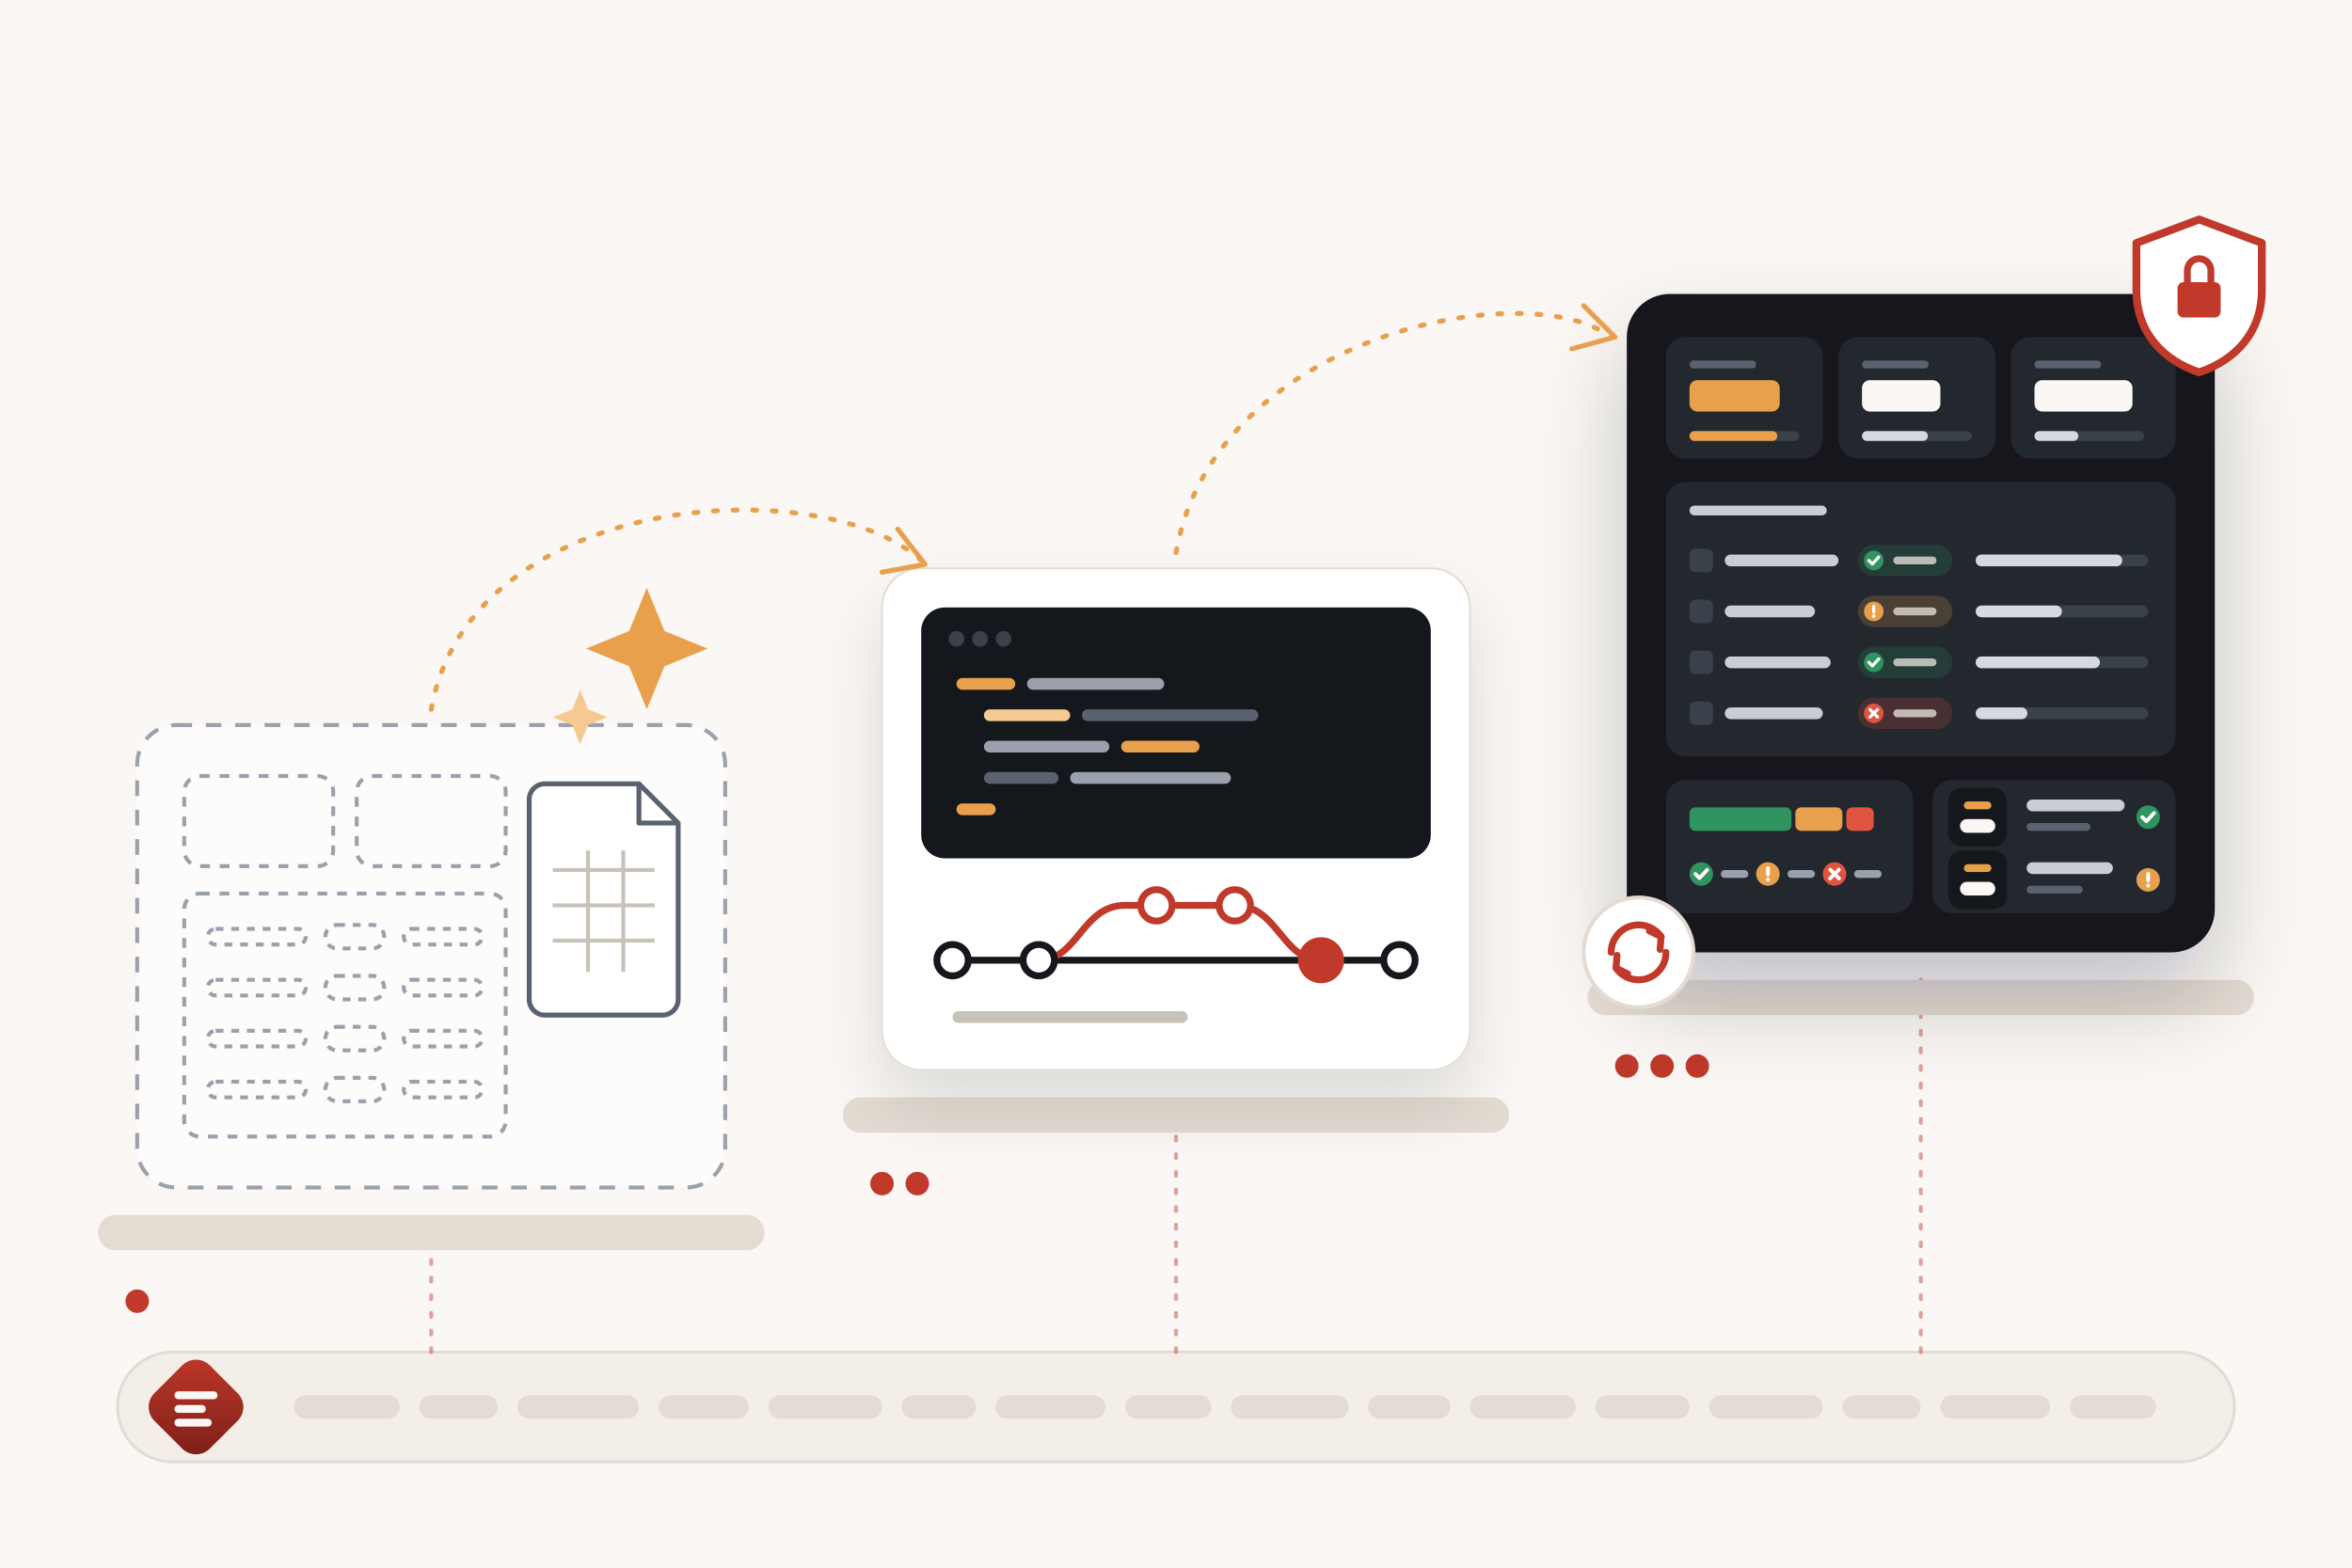
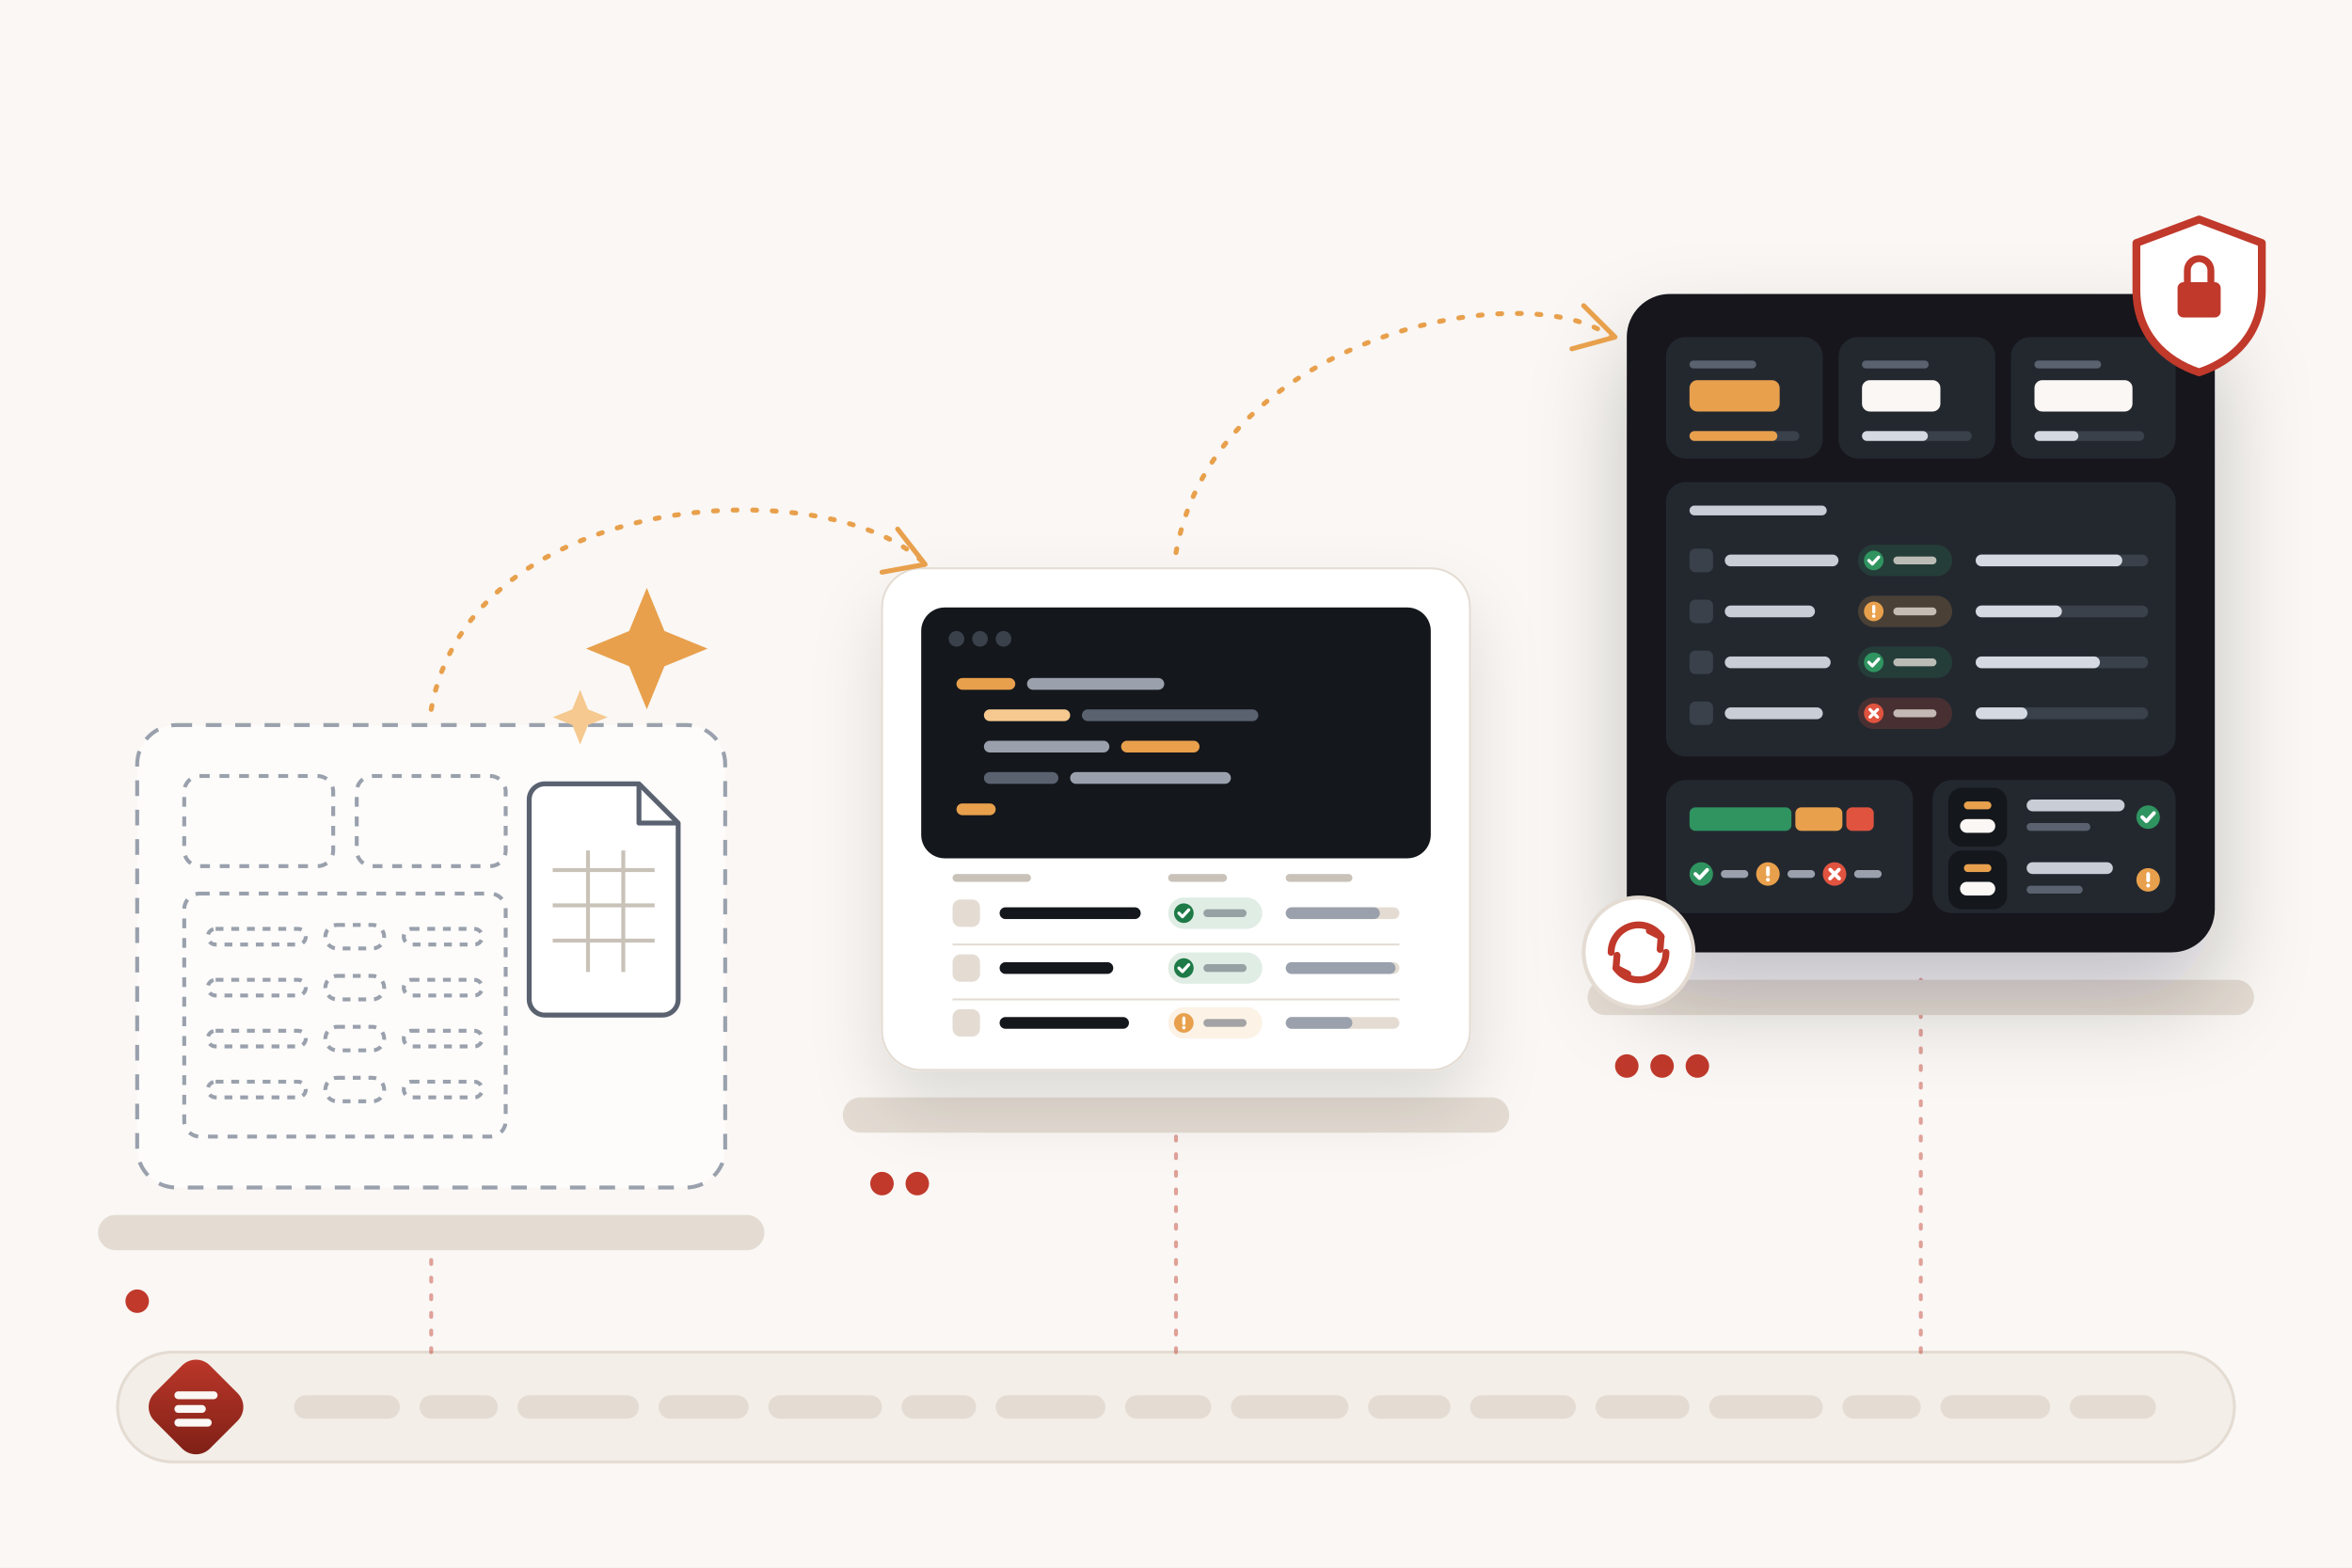
<svg xmlns="http://www.w3.org/2000/svg" viewBox="0 0 1200 800" width="1200" height="800">
  <defs>
    <filter id="soft" x="-20%" y="-20%" width="140%" height="160%">
      <feDropShadow dx="0" dy="18" stdDeviation="18" flood-color="#14171C" flood-opacity=".12" />
    </filter>
    <filter id="deep" x="-20%" y="-20%" width="140%" height="160%">
      <feDropShadow dx="0" dy="24" stdDeviation="24" flood-color="#14171C" flood-opacity=".22" />
    </filter>
-     <linearGradient id="area" x1="0" y1="0" x2="0" y2="1">
-       <stop offset="0" stop-color="#E8A04C" stop-opacity=".35" />
-       <stop offset="1" stop-color="#E8A04C" stop-opacity="0" />
-     </linearGradient>
    <linearGradient id="core" x1="0" y1="0" x2="1" y2="1">
      <stop offset="0" stop-color="#C0392B" />
      <stop offset="1" stop-color="#7A1E15" />
    </linearGradient>
  </defs>
  <rect width="1200" height="800" fill="#FAF7F4" />
  <rect x="60" y="690" width="1080" height="56" rx="28" fill="#F3EEE8" stroke="#E4DCD3" stroke-width="1.5" />
  <g transform="translate(100 718)">
    <rect x="-20" y="-20" width="40" height="40" rx="10" fill="url(#core)" transform="rotate(45)" />
    <g fill="#FAF7F4">
      <rect x="-11" y="-8" width="22" height="4" rx="2" />
      <rect x="-11" y="-1" width="16" height="4" rx="2" />
      <rect x="-11" y="6" width="19" height="4" rx="2" />
    </g>
  </g>
  <g fill="#E4DCD3">
    <rect x="150" y="712" width="54" height="12" rx="6" />
    <rect x="214" y="712" width="40" height="12" rx="6" />
    <rect x="264" y="712" width="62" height="12" rx="6" />
    <rect x="336" y="712" width="46" height="12" rx="6" />
    <rect x="392" y="712" width="58" height="12" rx="6" />
    <rect x="460" y="712" width="38" height="12" rx="6" />
    <rect x="508" y="712" width="56" height="12" rx="6" />
    <rect x="574" y="712" width="44" height="12" rx="6" />
    <rect x="628" y="712" width="60" height="12" rx="6" />
    <rect x="698" y="712" width="42" height="12" rx="6" />
    <rect x="750" y="712" width="54" height="12" rx="6" />
    <rect x="814" y="712" width="48" height="12" rx="6" />
    <rect x="872" y="712" width="58" height="12" rx="6" />
    <rect x="940" y="712" width="40" height="12" rx="6" />
    <rect x="990" y="712" width="56" height="12" rx="6" />
    <rect x="1056" y="712" width="44" height="12" rx="6" />
  </g>
  <g stroke="#C0392B" stroke-opacity=".45" stroke-width="2" stroke-dasharray="2 7" stroke-linecap="round">
    <line x1="220" y1="690" x2="220" y2="620" />
    <line x1="600" y1="690" x2="600" y2="560" />
    <line x1="980" y1="690" x2="980" y2="500" />
  </g>
  <rect x="50" y="620" width="340" height="18" rx="9" fill="#E4DCD3" />
  <rect x="430" y="560" width="340" height="18" rx="9" fill="#E4DCD3" />
  <rect x="810" y="500" width="340" height="18" rx="9" fill="#E4DCD3" />
  <g fill="#C0392B">
    <circle cx="70" cy="664" r="6" />
    <circle cx="450" cy="604" r="6" />
    <circle cx="468" cy="604" r="6" />
    <circle cx="830" cy="544" r="6" />
    <circle cx="848" cy="544" r="6" />
    <circle cx="866" cy="544" r="6" />
  </g>
  <g>
    <rect x="70" y="370" width="300" height="236" rx="20" fill="#FFFFFF" fill-opacity=".6" stroke="#9AA1AD" stroke-width="2" stroke-dasharray="8 7" />
    <g fill="none" stroke="#9AA1AD" stroke-width="2" stroke-dasharray="5 5">
      <rect x="94" y="396" width="76" height="46" rx="8" />
      <rect x="182" y="396" width="76" height="46" rx="8" />
      <rect x="94" y="456" width="164" height="124" rx="8" />
    </g>
    <rect x="106" y="474" width="50" height="8" rx="4" fill="none" stroke="#9AA1AD" stroke-width="2" stroke-dasharray="4 4" />
    <rect x="166" y="472" width="30" height="12" rx="6" fill="none" stroke="#9AA1AD" stroke-width="2" stroke-dasharray="4 4" />
    <rect x="206" y="474" width="40" height="8" rx="4" fill="none" stroke="#9AA1AD" stroke-width="2" stroke-dasharray="4 4" />
    <rect x="106" y="500" width="50" height="8" rx="4" fill="none" stroke="#9AA1AD" stroke-width="2" stroke-dasharray="4 4" />
    <rect x="166" y="498" width="30" height="12" rx="6" fill="none" stroke="#9AA1AD" stroke-width="2" stroke-dasharray="4 4" />
    <rect x="206" y="500" width="40" height="8" rx="4" fill="none" stroke="#9AA1AD" stroke-width="2" stroke-dasharray="4 4" />
    <rect x="106" y="526" width="50" height="8" rx="4" fill="none" stroke="#9AA1AD" stroke-width="2" stroke-dasharray="4 4" />
    <rect x="166" y="524" width="30" height="12" rx="6" fill="none" stroke="#9AA1AD" stroke-width="2" stroke-dasharray="4 4" />
    <rect x="206" y="526" width="40" height="8" rx="4" fill="none" stroke="#9AA1AD" stroke-width="2" stroke-dasharray="4 4" />
    <rect x="106" y="552" width="50" height="8" rx="4" fill="none" stroke="#9AA1AD" stroke-width="2" stroke-dasharray="4 4" />
    <rect x="166" y="550" width="30" height="12" rx="6" fill="none" stroke="#9AA1AD" stroke-width="2" stroke-dasharray="4 4" />
    <rect x="206" y="552" width="40" height="8" rx="4" fill="none" stroke="#9AA1AD" stroke-width="2" stroke-dasharray="4 4" />
    <g transform="translate(278 400)">
      <path d="M0 0h48l20 20v90a8 8 0 0 1-8 8H0a8 8 0 0 1-8-8V8a8 8 0 0 1 8-8z" fill="#FFFFFF" stroke="#5A6270" stroke-width="2.5" stroke-linejoin="round" />
      <path d="M48 0v20h20" fill="none" stroke="#5A6270" stroke-width="2.5" stroke-linejoin="round" />
      <g stroke="#C9C2B8" stroke-width="2">
        <line x1="4" y1="44" x2="56" y2="44" />
        <line x1="4" y1="62" x2="56" y2="62" />
        <line x1="4" y1="80" x2="56" y2="80" />
        <line x1="22" y1="34" x2="22" y2="96" />
        <line x1="40" y1="34" x2="40" y2="96" />
      </g>
    </g>
    <path d="M330 300l9 22 22 9-22 9-9 22-9-22-22-9 22-9z" fill="#E8A04C" />
    <path d="M296 352l4 10 10 4-10 4-4 10-4-10-10-4 10-4z" fill="#F5C98F" />
  </g>
  <g filter="url(#soft)">
    <rect x="450" y="290" width="300" height="256" rx="20" fill="#FFFFFF" stroke="#E4DCD3" />
  </g>
  <rect x="470" y="310" width="260" height="128" rx="12" fill="#14171C" />
  <g>
    <circle cx="488" cy="326" r="4" fill="#3A414B" />
    <circle cx="500" cy="326" r="4" fill="#3A414B" />
    <circle cx="512" cy="326" r="4" fill="#3A414B" />
    <rect x="488" y="346" width="30" height="6" rx="3" fill="#E8A04C" />
    <rect x="524" y="346" width="70" height="6" rx="3" fill="#9AA1AD" />
    <rect x="502" y="362" width="44" height="6" rx="3" fill="#F5C98F" />
    <rect x="552" y="362" width="90" height="6" rx="3" fill="#5A6270" />
    <rect x="502" y="378" width="64" height="6" rx="3" fill="#9AA1AD" />
    <rect x="572" y="378" width="40" height="6" rx="3" fill="#E8A04C" />
    <rect x="502" y="394" width="38" height="6" rx="3" fill="#5A6270" />
    <rect x="546" y="394" width="82" height="6" rx="3" fill="#9AA1AD" />
    <rect x="488" y="410" width="20" height="6" rx="3" fill="#E8A04C" />
  </g>
-   <g fill="none" stroke-width="3.5" stroke-linecap="round">
-     <line x1="486" y1="490" x2="714" y2="490" stroke="#14171C" />
-     <path d="M530 490 C 550 490, 552 462, 574 462 L 630 462 C 652 462, 654 490, 674 490" stroke="#C0392B" />
-   </g>
-   <g stroke-width="3.5">
-     <circle cx="486" cy="490" r="8" fill="#FFFFFF" stroke="#14171C" />
-     <circle cx="530" cy="490" r="8" fill="#FFFFFF" stroke="#14171C" />
-     <circle cx="590" cy="462" r="8" fill="#FFFFFF" stroke="#C0392B" />
-     <circle cx="630" cy="462" r="8" fill="#FFFFFF" stroke="#C0392B" />
-     <circle cx="674" cy="490" r="10" fill="#C0392B" stroke="#C0392B" />
-     <circle cx="714" cy="490" r="8" fill="#FFFFFF" stroke="#14171C" />
-   </g>
-   <rect x="486" y="516" width="120" height="6" rx="3" fill="#C9C2B8" />
+   <g>
+     <rect x="486" y="446" width="40" height="4" rx="2" fill="#C9C2B8" />
+     <rect x="596" y="446" width="30" height="4" rx="2" fill="#C9C2B8" />
+     <rect x="656" y="446" width="34" height="4" rx="2" fill="#C9C2B8" />
+     <rect x="486" y="459" width="14" height="14" rx="4" fill="#E4DCD3" />
+     <rect x="510" y="463" width="72" height="6" rx="3" fill="#14171C" />
+     <rect x="596" y="458" width="48" height="16" rx="8" fill="#1E7A46" fill-opacity=".14" />
+     <circle cx="604" cy="466" r="5" fill="#1E7A46" />
+     <path d="M601.5 466l1.8 1.8 3.2 -3.5" fill="none" stroke="#FFFFFF" stroke-width="1.6" stroke-linecap="round" stroke-linejoin="round" />
+     <rect x="614" y="464" width="22" height="4" rx="2" fill="#5A6270" fill-opacity=".55" />
+     <rect x="656" y="463" width="58" height="6" rx="3" fill="#E4DCD3" />
+     <rect x="656" y="463" width="48" height="6" rx="3" fill="#9AA1AD" />
+     <rect x="486" y="487" width="14" height="14" rx="4" fill="#E4DCD3" />
+     <rect x="510" y="491" width="58" height="6" rx="3" fill="#14171C" />
+     <rect x="596" y="486" width="48" height="16" rx="8" fill="#1E7A46" fill-opacity=".14" />
+     <circle cx="604" cy="494" r="5" fill="#1E7A46" />
+     <path d="M601.5 494l1.8 1.8 3.2 -3.5" fill="none" stroke="#FFFFFF" stroke-width="1.6" stroke-linecap="round" stroke-linejoin="round" />
+     <rect x="614" y="492" width="22" height="4" rx="2" fill="#5A6270" fill-opacity=".55" />
+     <rect x="656" y="491" width="58" height="6" rx="3" fill="#E4DCD3" />
+     <rect x="656" y="491" width="56" height="6" rx="3" fill="#9AA1AD" />
+     <rect x="486" y="515" width="14" height="14" rx="4" fill="#E4DCD3" />
+     <rect x="510" y="519" width="66" height="6" rx="3" fill="#14171C" />
+     <rect x="596" y="514" width="48" height="16" rx="8" fill="#E8A04C" fill-opacity=".14" />
+     <circle cx="604" cy="522" r="5" fill="#E8A04C" />
+     <path d="M604 519.5v2.8" stroke="#FFFFFF" stroke-width="1.6" stroke-linecap="round" />
+     <circle cx="604" cy="524.4" r="0.9" fill="#FFFFFF" />
+     <rect x="614" y="520" width="22" height="4" rx="2" fill="#5A6270" fill-opacity=".55" />
+     <rect x="656" y="519" width="58" height="6" rx="3" fill="#E4DCD3" />
+     <rect x="656" y="519" width="34" height="6" rx="3" fill="#9AA1AD" />
+     <line x1="486" y1="482" x2="714" y2="482" stroke="#E4DCD3" stroke-width="1" />
+     <line x1="486" y1="510" x2="714" y2="510" stroke="#E4DCD3" stroke-width="1" />
+   </g>
  <g filter="url(#deep)">
    <rect x="830" y="150" width="300" height="336" rx="22" fill="#14171C" />
  </g>
  <g>
    <rect x="850" y="172" width="80" height="62" rx="10" fill="#23282F" />
    <rect x="938" y="172" width="80" height="62" rx="10" fill="#23282F" />
    <rect x="1026" y="172" width="84" height="62" rx="10" fill="#23282F" />
    <rect x="862" y="184" width="34" height="4" rx="2.0" fill="#5A6270" />
    <rect x="862" y="194" width="46" height="16" rx="4" fill="#E8A04C" />
    <rect x="862" y="220" width="56" height="5" rx="2.5" fill="#3A414B" />
    <rect x="862" y="220" width="44.8" height="5" rx="2.5" fill="#E8A04C" />
    <rect x="950" y="184" width="34" height="4" rx="2.0" fill="#5A6270" />
    <rect x="950" y="194" width="40" height="16" rx="4" fill="#FAF7F4" />
    <rect x="950" y="220" width="56" height="5" rx="2.5" fill="#3A414B" />
    <rect x="950" y="220" width="33.6" height="5" rx="2.5" fill="#D5D9E1" />
    <rect x="1038" y="184" width="34" height="4" rx="2.0" fill="#5A6270" />
    <rect x="1038" y="194" width="50" height="16" rx="4" fill="#FAF7F4" />
    <rect x="1038" y="220" width="56" height="5" rx="2.5" fill="#3A414B" />
    <rect x="1038" y="220" width="22.4" height="5" rx="2.5" fill="#D5D9E1" />
    <rect x="850" y="246" width="260" height="140" rx="10" fill="#23282F" />
    <rect x="862" y="258" width="70" height="5" rx="2.5" fill="#C9CDD6" />
    <rect x="862" y="280" width="12" height="12" rx="3" fill="#3A414B" />
    <rect x="880" y="283" width="58" height="6" rx="3.0" fill="#C9CDD6" />
    <rect x="948" y="278" width="48" height="16" rx="8.0" fill="#2F9460" fill-opacity=".2" />
    <circle cx="956.0" cy="286.0" r="5.0" fill="#2F9460" />
    <path d="M953.5 286.0l1.8 1.8 3.2 -3.5" fill="none" stroke="#FFFFFF" stroke-width="1.6" stroke-linecap="round" stroke-linejoin="round" />
    <rect x="966" y="284.0" width="22" height="4" rx="2" fill="#EDE7DE" fill-opacity=".75" />
    <rect x="1008" y="283" width="88" height="6" rx="3.0" fill="#3A414B" />
    <rect x="1008" y="283" width="74.8" height="6" rx="3.0" fill="#D5D9E1" />
    <rect x="862" y="306" width="12" height="12" rx="3" fill="#3A414B" />
    <rect x="880" y="309" width="46" height="6" rx="3.0" fill="#C9CDD6" />
    <rect x="948" y="304" width="48" height="16" rx="8.0" fill="#E8A04C" fill-opacity=".2" />
    <circle cx="956.0" cy="312.0" r="5.0" fill="#E8A04C" />
    <path d="M956.0 309.5v2.8" stroke="#FFFFFF" stroke-width="1.6" stroke-linecap="round" />
    <circle cx="956.0" cy="314.4" r="0.9" fill="#FFFFFF" />
    <rect x="966" y="310.0" width="22" height="4" rx="2" fill="#EDE7DE" fill-opacity=".75" />
    <rect x="1008" y="309" width="88" height="6" rx="3.0" fill="#3A414B" />
    <rect x="1008" y="309" width="44.0" height="6" rx="3.0" fill="#D5D9E1" />
    <rect x="862" y="332" width="12" height="12" rx="3" fill="#3A414B" />
    <rect x="880" y="335" width="54" height="6" rx="3.0" fill="#C9CDD6" />
    <rect x="948" y="330" width="48" height="16" rx="8.0" fill="#2F9460" fill-opacity=".2" />
    <circle cx="956.0" cy="338.0" r="5.0" fill="#2F9460" />
    <path d="M953.5 338.0l1.8 1.8 3.2 -3.5" fill="none" stroke="#FFFFFF" stroke-width="1.6" stroke-linecap="round" stroke-linejoin="round" />
    <rect x="966" y="336.0" width="22" height="4" rx="2" fill="#EDE7DE" fill-opacity=".75" />
    <rect x="1008" y="335" width="88" height="6" rx="3.0" fill="#3A414B" />
    <rect x="1008" y="335" width="63.4" height="6" rx="3.0" fill="#D5D9E1" />
    <rect x="862" y="358" width="12" height="12" rx="3" fill="#3A414B" />
    <rect x="880" y="361" width="50" height="6" rx="3.0" fill="#C9CDD6" />
    <rect x="948" y="356" width="48" height="16" rx="8.0" fill="#E0533F" fill-opacity=".2" />
    <circle cx="956.0" cy="364.0" r="5.0" fill="#E0533F" />
    <path d="M954.1 362.1l3.8 3.8M957.9 362.1l-3.8 3.8" stroke="#FFFFFF" stroke-width="1.6" stroke-linecap="round" />
    <rect x="966" y="362.0" width="22" height="4" rx="2" fill="#EDE7DE" fill-opacity=".75" />
    <rect x="1008" y="361" width="88" height="6" rx="3.0" fill="#3A414B" />
    <rect x="1008" y="361" width="26.4" height="6" rx="3.0" fill="#D5D9E1" />
    <rect x="850" y="398" width="126" height="68" rx="10" fill="#23282F" />
    <rect x="862" y="412" width="52" height="12" rx="3" fill="#2F9460" />
    <rect x="916" y="412" width="24" height="12" rx="3" fill="#E8A04C" />
    <rect x="942" y="412" width="14" height="12" rx="3" fill="#E0533F" />
    <circle cx="868" cy="446" r="6" fill="#2F9460" />
    <path d="M865.0 446.0l2.1 2.1 3.9 -4.2" fill="none" stroke="#FFFFFF" stroke-width="1.9" stroke-linecap="round" stroke-linejoin="round" />
    <rect x="878" y="444" width="14" height="4" rx="2.0" fill="#9AA1AD" />
    <circle cx="902" cy="446" r="6" fill="#E8A04C" />
    <path d="M902.0 443.0v3.3" stroke="#FFFFFF" stroke-width="1.9" stroke-linecap="round" />
    <circle cx="902" cy="448.9" r="1.0" fill="#FFFFFF" />
    <rect x="912" y="444" width="14" height="4" rx="2.0" fill="#9AA1AD" />
    <circle cx="936" cy="446" r="6" fill="#E0533F" />
    <path d="M933.8 443.8l4.5 4.5M938.2 443.8l-4.5 4.5" stroke="#FFFFFF" stroke-width="1.9" stroke-linecap="round" />
    <rect x="946" y="444" width="14" height="4" rx="2.0" fill="#9AA1AD" />
    <rect x="986" y="398" width="124" height="68" rx="10" fill="#23282F" />
    <rect x="994" y="402" width="30" height="30" rx="7" fill="#14171C" />
    <rect x="1002" y="409" width="14" height="4" rx="2.0" fill="#E8A04C" />
    <rect x="1000" y="418" width="18" height="7" rx="3.5" fill="#FAF7F4" />
    <rect x="1034" y="408" width="50" height="6" rx="3.0" fill="#C9CDD6" />
    <rect x="1034" y="420" width="32.5" height="4" rx="2.0" fill="#5A6270" />
    <circle cx="1096" cy="417" r="6" fill="#2F9460" />
    <path d="M1093.0 417.0l2.1 2.1 3.9 -4.2" fill="none" stroke="#FFFFFF" stroke-width="1.9" stroke-linecap="round" stroke-linejoin="round" />
    <rect x="994" y="434" width="30" height="30" rx="7" fill="#14171C" />
    <rect x="1002" y="441" width="14" height="4" rx="2.0" fill="#E8A04C" />
    <rect x="1000" y="450" width="18" height="7" rx="3.5" fill="#FAF7F4" />
    <rect x="1034" y="440" width="44" height="6" rx="3.0" fill="#C9CDD6" />
    <rect x="1034" y="452" width="28.6" height="4" rx="2.0" fill="#5A6270" />
    <circle cx="1096" cy="449" r="6" fill="#E8A04C" />
    <path d="M1096.0 446.0v3.3" stroke="#FFFFFF" stroke-width="1.9" stroke-linecap="round" />
    <circle cx="1096" cy="451.9" r="1.0" fill="#FFFFFF" />
  </g>
  <g transform="translate(1122 150)">
    <path d="M0 -38 l32 12 v24 c0 22 -14 36 -32 42 c-18 -6 -32 -20 -32 -42 v-24z" fill="#FFFFFF" stroke="#C0392B" stroke-width="4" stroke-linejoin="round" />
    <rect x="-11" y="-6" width="22" height="18" rx="3" fill="#C0392B" />
    <path d="M-6 -6v-6a6 6 0 0 1 12 0v6" fill="none" stroke="#C0392B" stroke-width="3.5" />
  </g>
  <g transform="translate(836 486)">
    <circle r="28" fill="#FFFFFF" stroke="#E4DCD3" stroke-width="2" />
    <g fill="none" stroke="#C0392B" stroke-width="3.5" stroke-linecap="round" stroke-linejoin="round">
      <path d="M-14 0 A14 14 0 0 1 11.5 -8" />
      <path d="M5.5 -11 L11.5 -8 L11 -1.5" />
      <path d="M14 0 A14 14 0 0 1 -11.5 8" />
      <path d="M-5.5 11 L-11.5 8 L-11 1.5" />
    </g>
  </g>
  <path d="M220 362 C 240 250, 420 240, 470 286" fill="none" stroke="#E8A04C" stroke-width="2.5" stroke-dasharray="2 8" stroke-linecap="round" />
  <path d="M458 270 L472 288 L450 292" fill="none" stroke="#E8A04C" stroke-width="2.5" stroke-linecap="round" stroke-linejoin="round" />
  <path d="M600 282 C 620 170, 780 140, 822 172" fill="none" stroke="#E8A04C" stroke-width="2.5" stroke-dasharray="2 8" stroke-linecap="round" />
  <path d="M808 156 L824 172 L802 178" fill="none" stroke="#E8A04C" stroke-width="2.5" stroke-linecap="round" stroke-linejoin="round" />
</svg>
